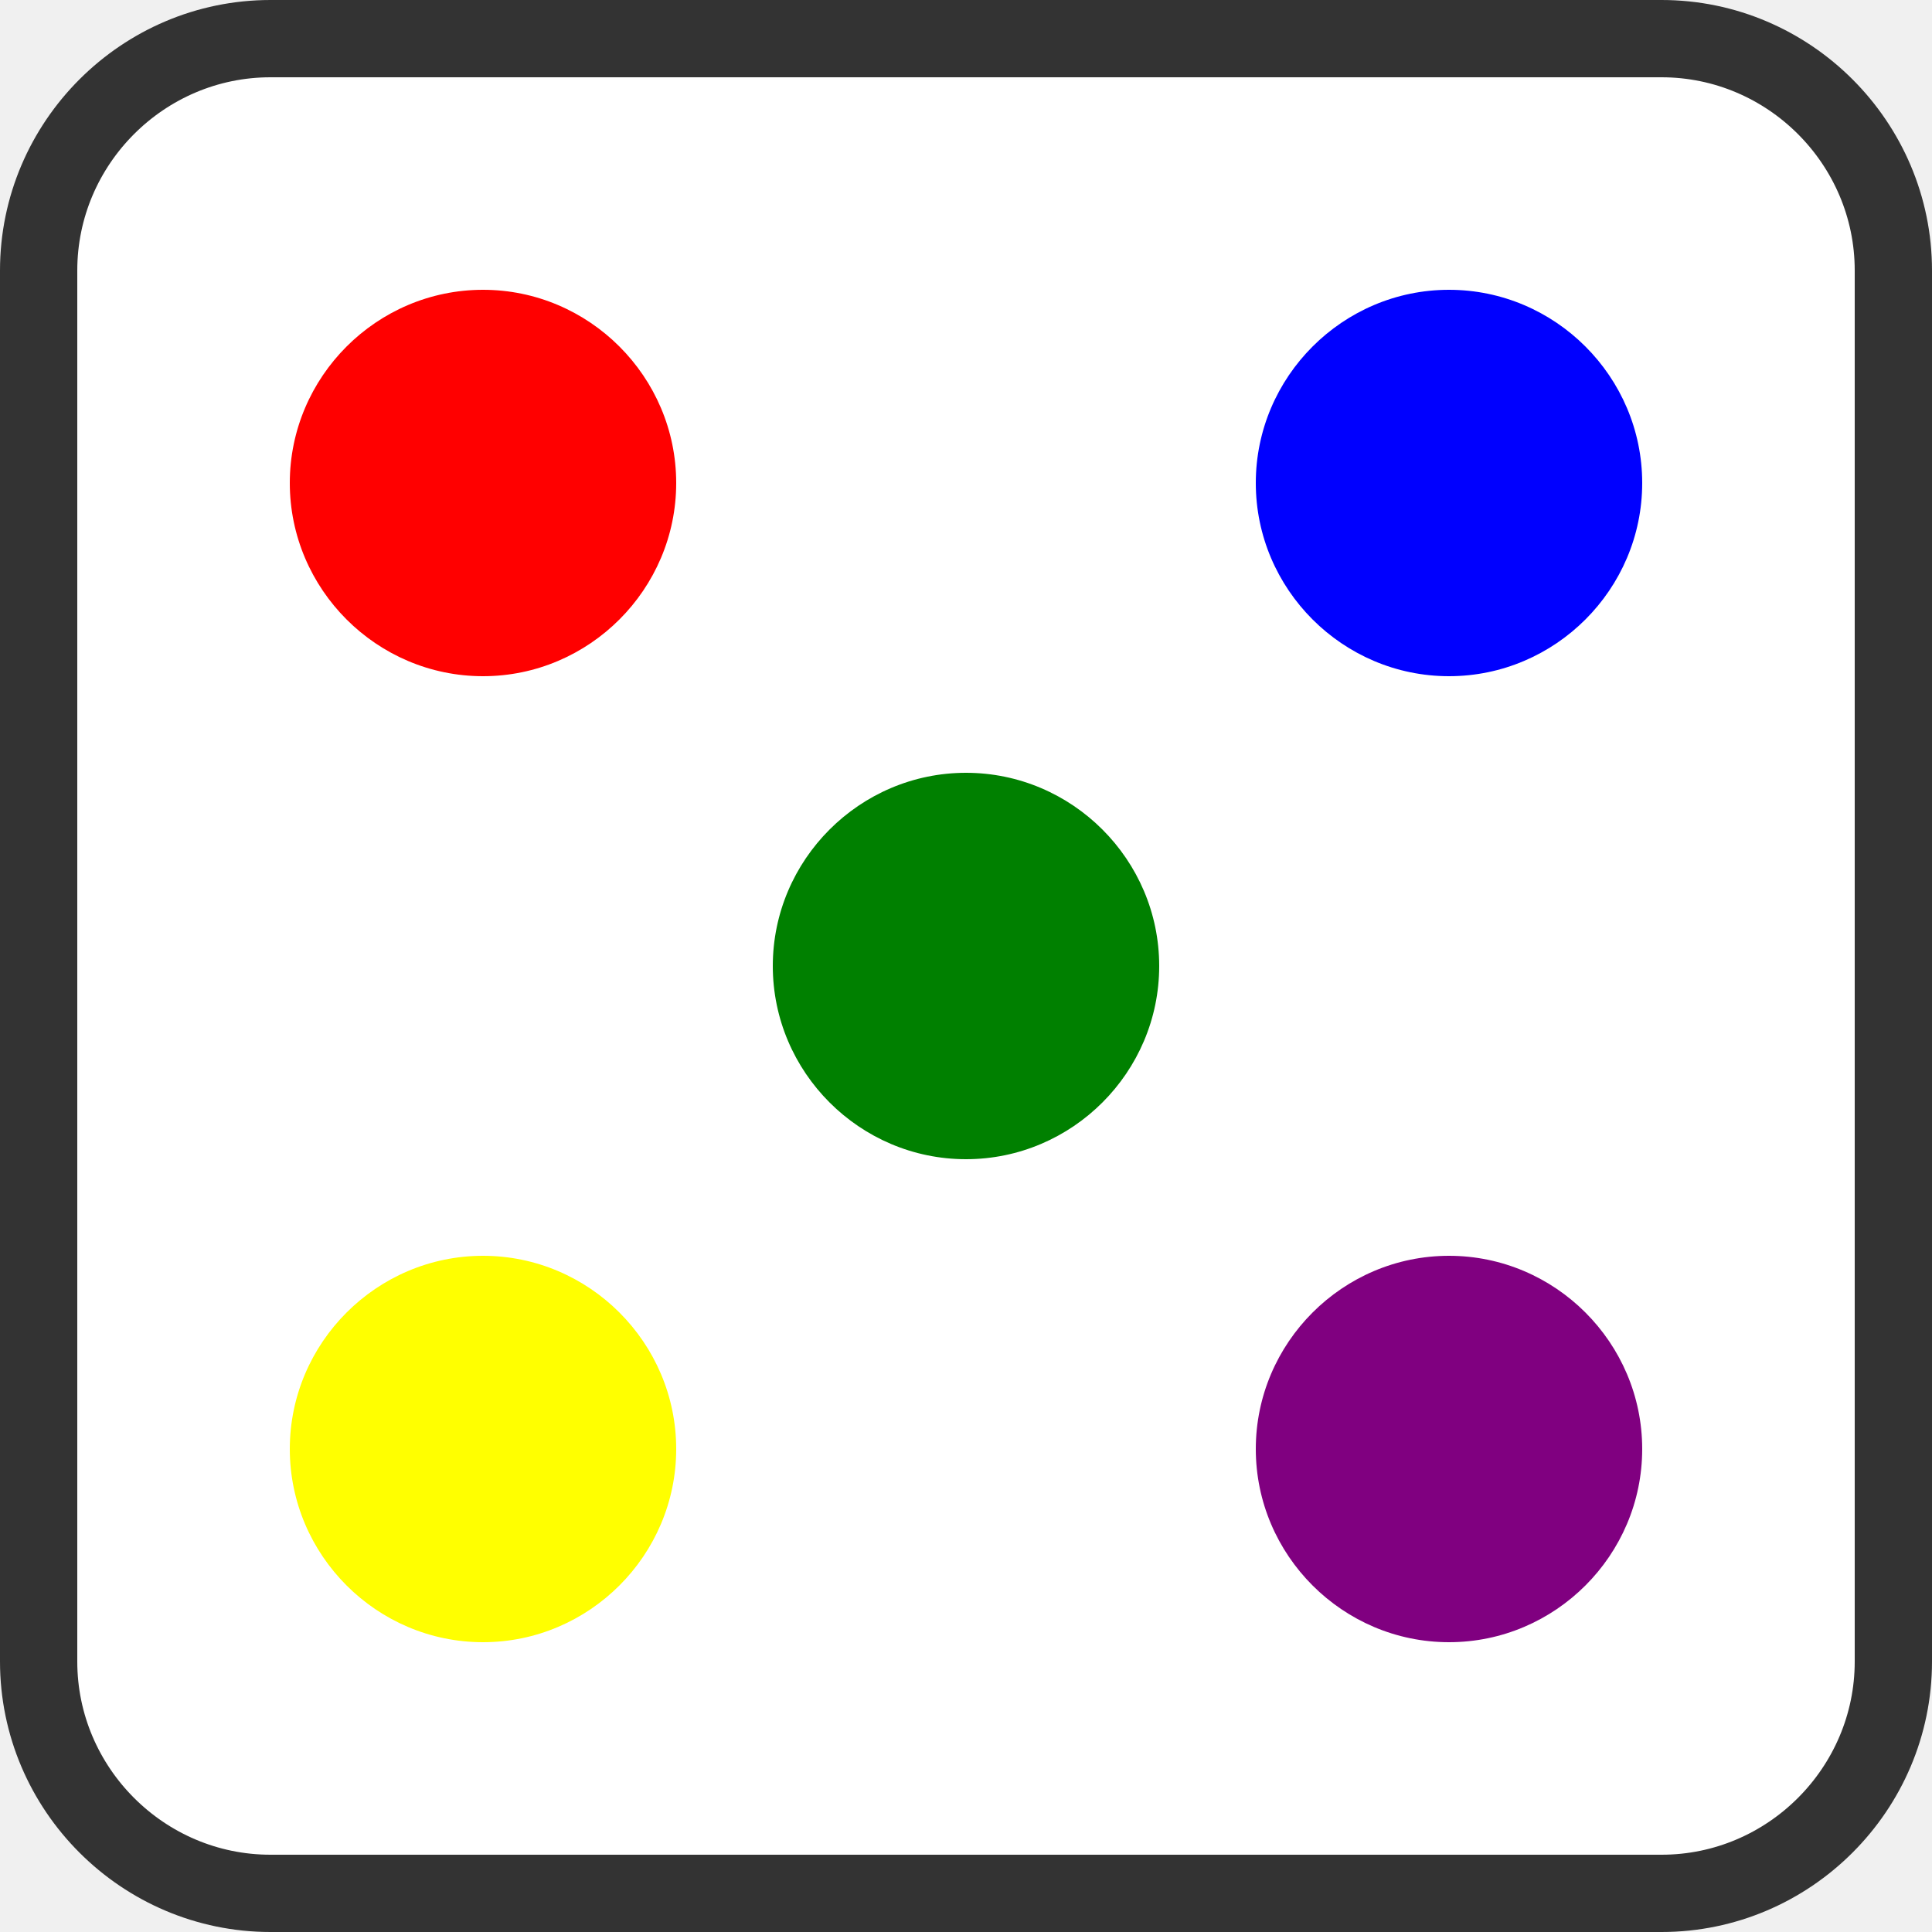
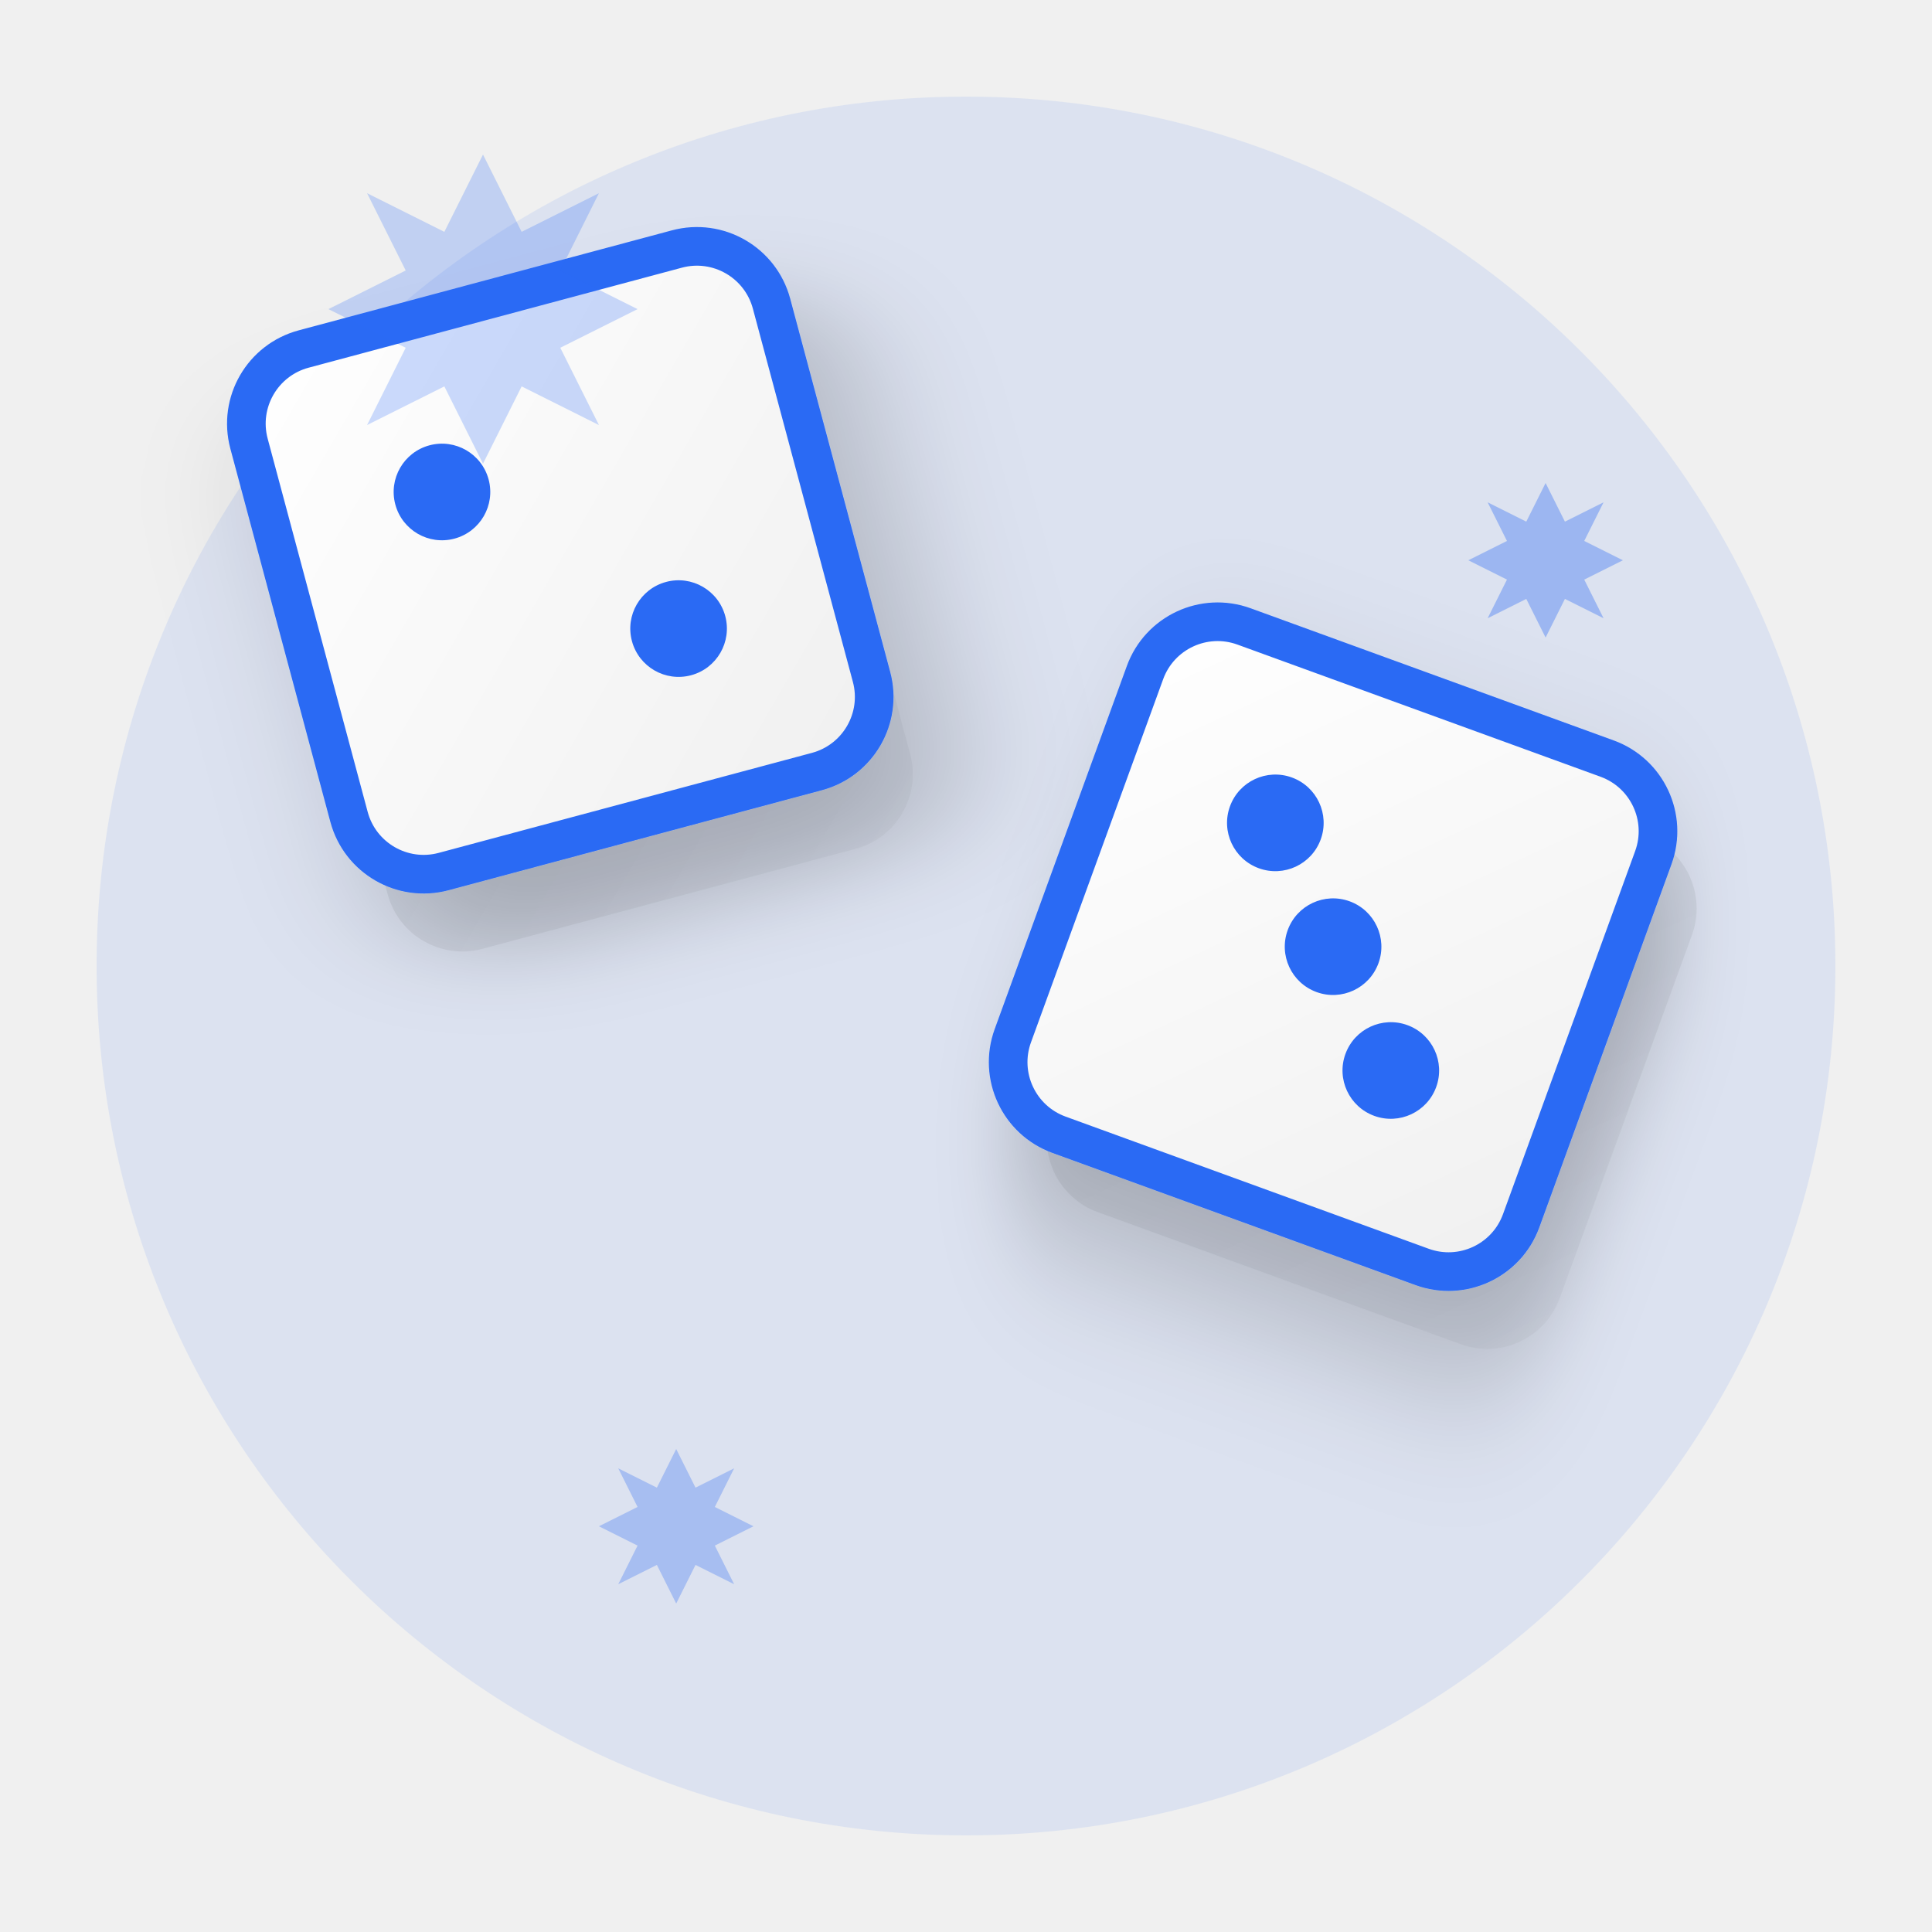
- <svg xmlns="http://www.w3.org/2000/svg" version="1.2" viewBox="0 0 100 100" width="500" height="500">
-   <style>.a{fill:#fff;stroke:#333;stroke-width:4}.b{fill:#f00}.c{fill:#00f}.d{fill:#008000}.e{fill:#ff0}.f{fill:#800080}</style>
-   <path fill-rule="evenodd" class="a" d="m14 2h72c6.6 0 12 5.4 12 12v72c0 6.6-5.4 12-12 12h-72c-6.6 0-12-5.4-12-12v-72c0-6.6 5.4-12 12-12z" />
-   <path fill-rule="evenodd" class="b" d="m25 35c-5.5 0-10-4.5-10-10 0-5.5 4.5-10 10-10 5.5 0 10 4.5 10 10 0 5.5-4.5 10-10 10z" />
-   <path fill-rule="evenodd" class="c" d="m75 35c-5.5 0-10-4.5-10-10 0-5.5 4.5-10 10-10 5.5 0 10 4.5 10 10 0 5.5-4.5 10-10 10z" />
-   <path fill-rule="evenodd" class="d" d="m50 60c-5.5 0-10-4.5-10-10 0-5.5 4.5-10 10-10 5.5 0 10 4.5 10 10 0 5.5-4.5 10-10 10z" />
-   <path fill-rule="evenodd" class="e" d="m25 85c-5.5 0-10-4.5-10-10 0-5.5 4.5-10 10-10 5.5 0 10 4.5 10 10 0 5.5-4.5 10-10 10z" />
-   <path fill-rule="evenodd" class="f" d="m75 85c-5.5 0-10-4.5-10-10 0-5.5 4.5-10 10-10 5.5 0 10 4.5 10 10 0 5.5-4.5 10-10 10z" />
+ <svg xmlns="http://www.w3.org/2000/svg" viewBox="0 0 100 100">
+   <defs>
+     <linearGradient id="diceGradient" x1="0%" y1="0%" x2="100%" y2="100%">
+       <stop offset="0%" style="stop-color:#ffffff;stop-opacity:1" />
+       <stop offset="100%" style="stop-color:#f0f0f0;stop-opacity:1" />
+     </linearGradient>
+     <linearGradient id="shadowGradient" x1="0%" y1="0%" x2="100%" y2="100%">
+       <stop offset="0%" style="stop-color:#000000;stop-opacity:0.3" />
+       <stop offset="100%" style="stop-color:#000000;stop-opacity:0.1" />
+     </linearGradient>
+     <filter id="dropShadow" x="-50%" y="-50%" width="200%" height="200%">
+       <feDropShadow dx="2" dy="4" stdDeviation="3" flood-color="#000000" flood-opacity="0.2" />
+     </filter>
+   </defs>
+   <circle cx="50" cy="50" r="45" fill="#2A6AF4" opacity="0.1" />
+   <rect x="17" y="19" width="28" height="28" rx="4" fill="url(#shadowGradient)" opacity="0.3" transform="rotate(-15 31 33)" />
+   <rect x="15" y="15" width="28" height="28" rx="4" fill="url(#diceGradient)" stroke="#2A6AF4" stroke-width="2" filter="url(#dropShadow)" transform="rotate(-15 29 29)" />
+   <circle cx="24" cy="24" r="2.5" fill="#2A6AF4" transform="rotate(-15 29 29)" />
+   <circle cx="34" cy="34" r="2.5" fill="#2A6AF4" transform="rotate(-15 29 29)" />
+   <rect x="57" y="39" width="28" height="28" rx="4" fill="url(#shadowGradient)" opacity="0.3" transform="rotate(20 71 53)" />
+   <rect x="55" y="35" width="28" height="28" rx="4" fill="url(#diceGradient)" stroke="#2A6AF4" stroke-width="2" filter="url(#dropShadow)" transform="rotate(20 69 49)" />
+   <circle cx="64" cy="44" r="2.5" fill="#2A6AF4" transform="rotate(20 69 49)" />
+   <circle cx="69" cy="49" r="2.5" fill="#2A6AF4" transform="rotate(20 69 49)" />
+   <circle cx="74" cy="54" r="2.5" fill="#2A6AF4" transform="rotate(20 69 49)" />
+   <g opacity="0.6">
+     <path d="M25 8 L27 12 L31 10 L29 14 L33 16 L29 18 L31 22 L27 20 L25 24 L23 20 L19 22 L21 18 L17 16 L21 14 L19 10 L23 12 Z" fill="#2A6AF4" opacity="0.4" />
+     <path d="M80 25 L81 27 L83 26 L82 28 L84 29 L82 30 L83 32 L81 31 L80 33 L79 31 L77 32 L78 30 L76 29 L78 28 L77 26 L79 27 Z" fill="#2A6AF4" opacity="0.6" />
+     <path d="M35 75 L36 77 L38 76 L37 78 L39 79 L37 80 L38 82 L36 81 L35 83 L34 81 L32 82 L33 80 L31 79 L33 78 L32 76 L34 77 Z" fill="#2A6AF4" opacity="0.5" />
+   </g>
</svg>
